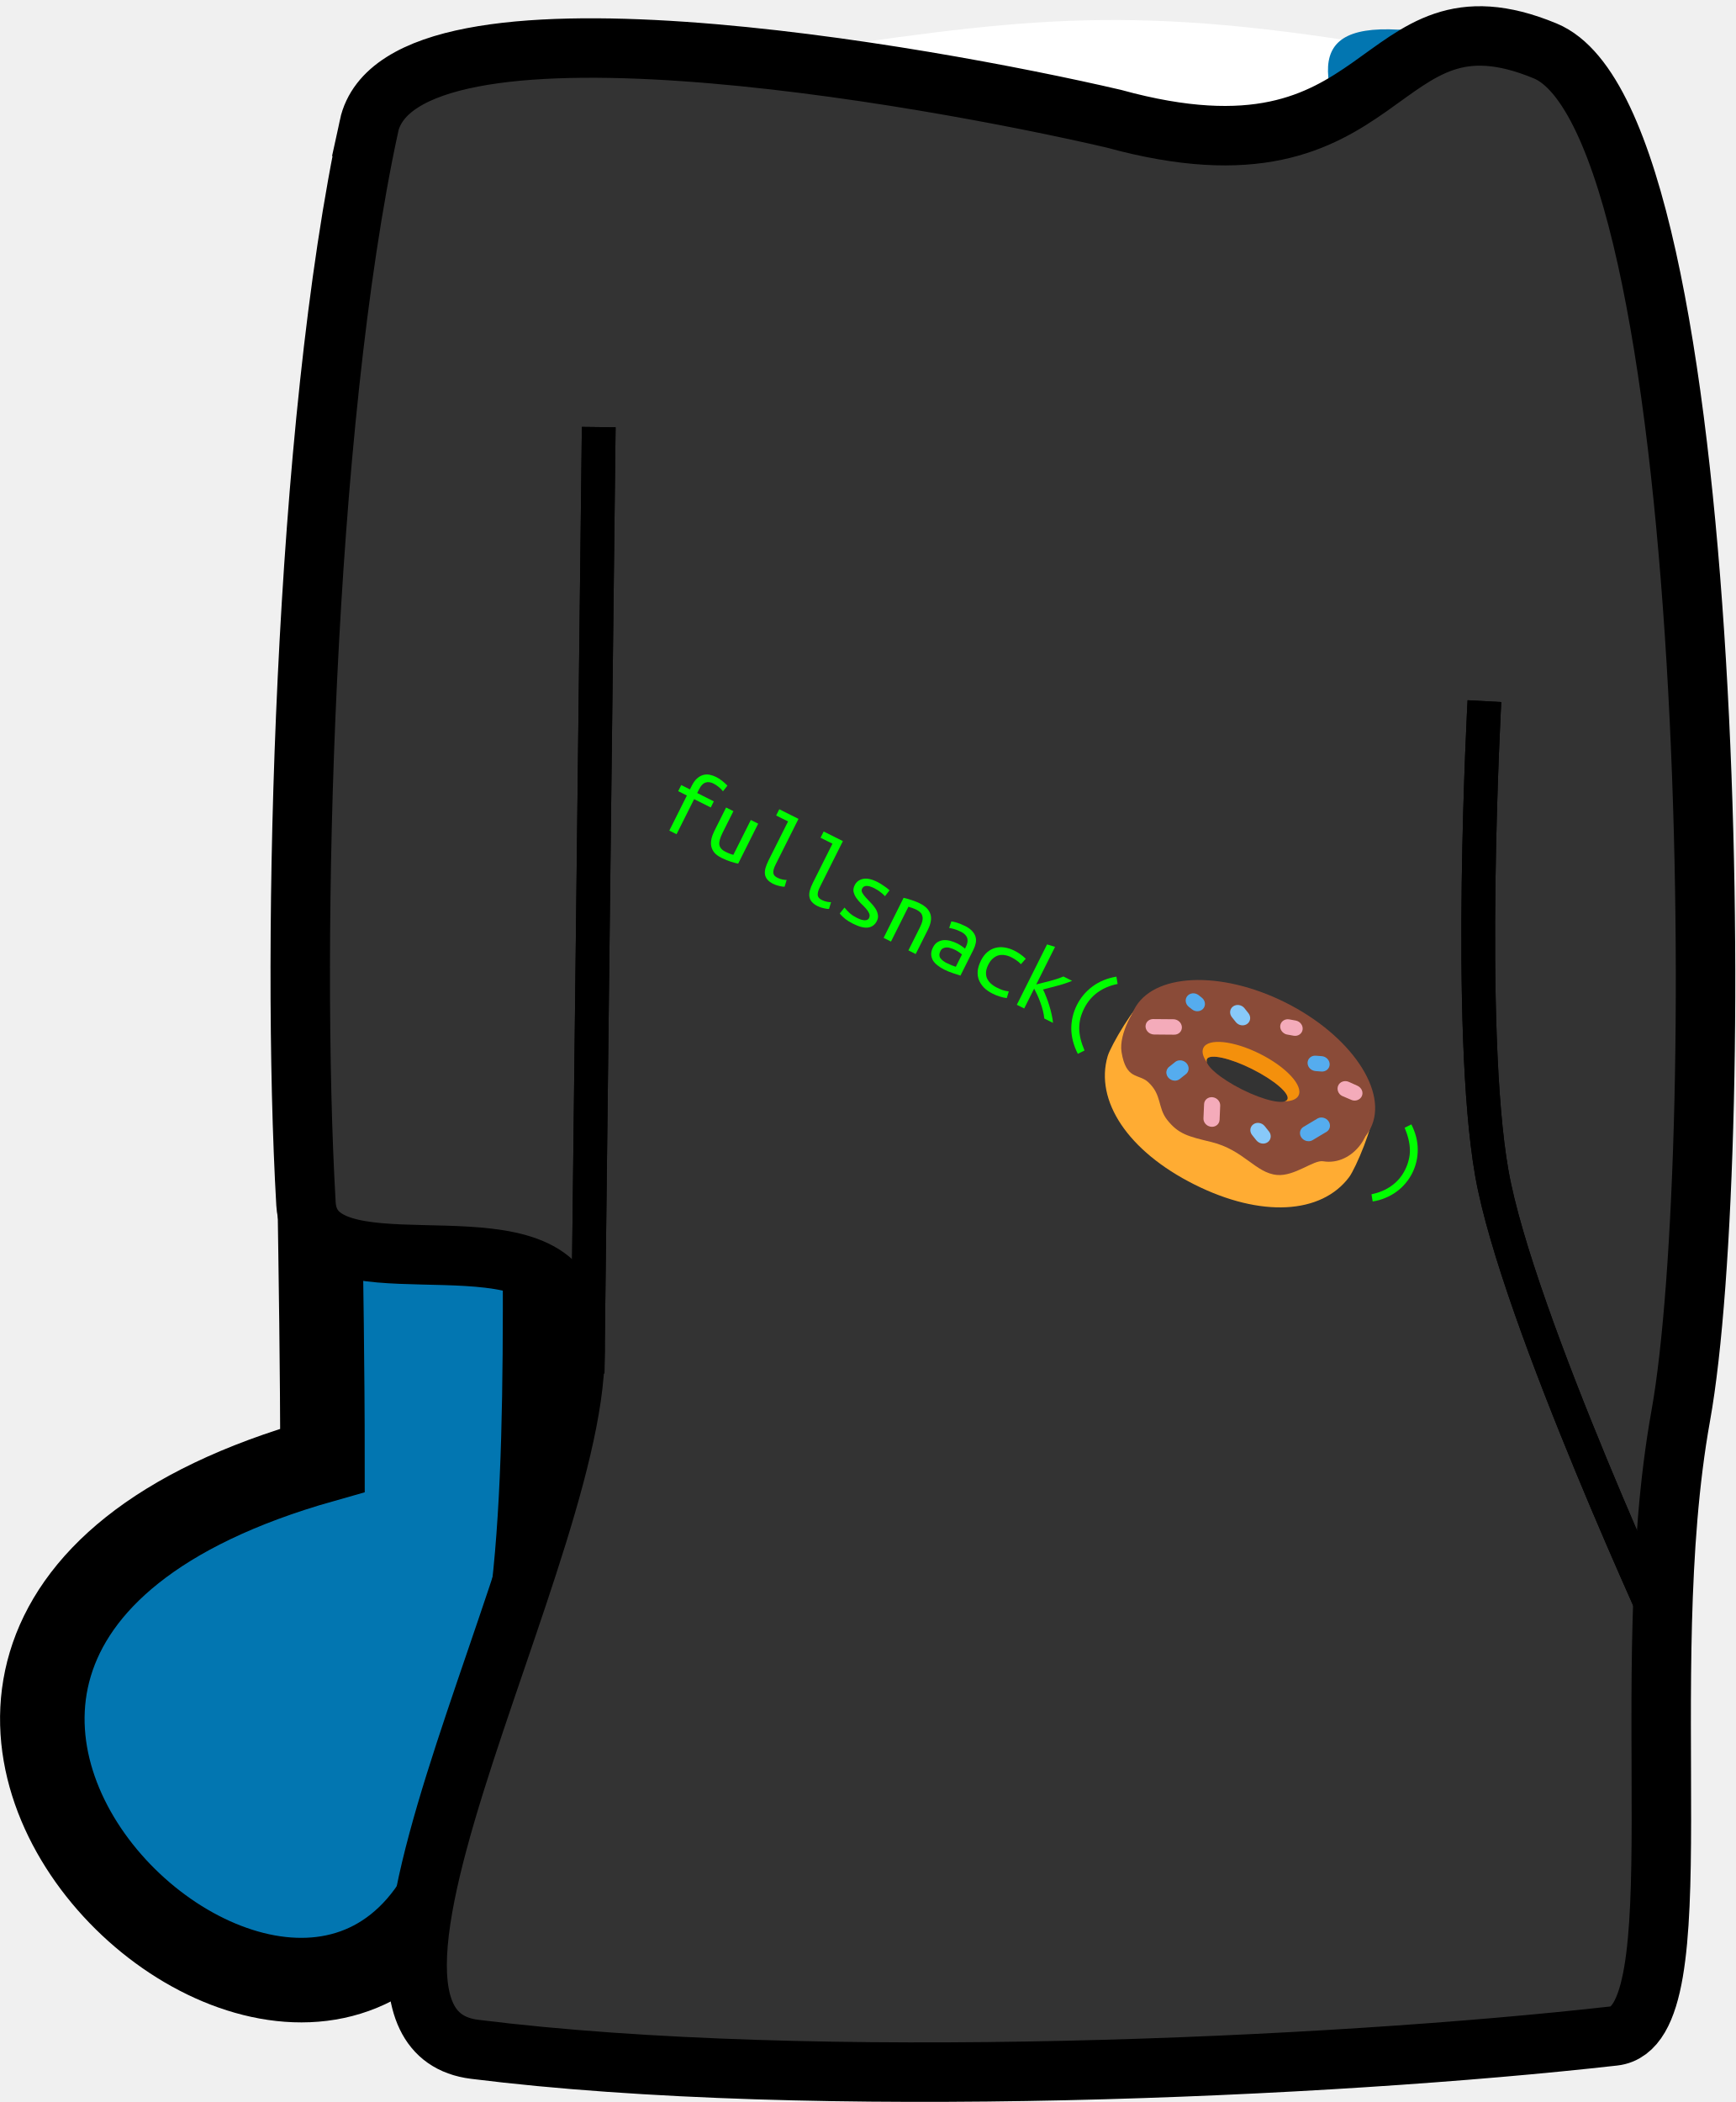
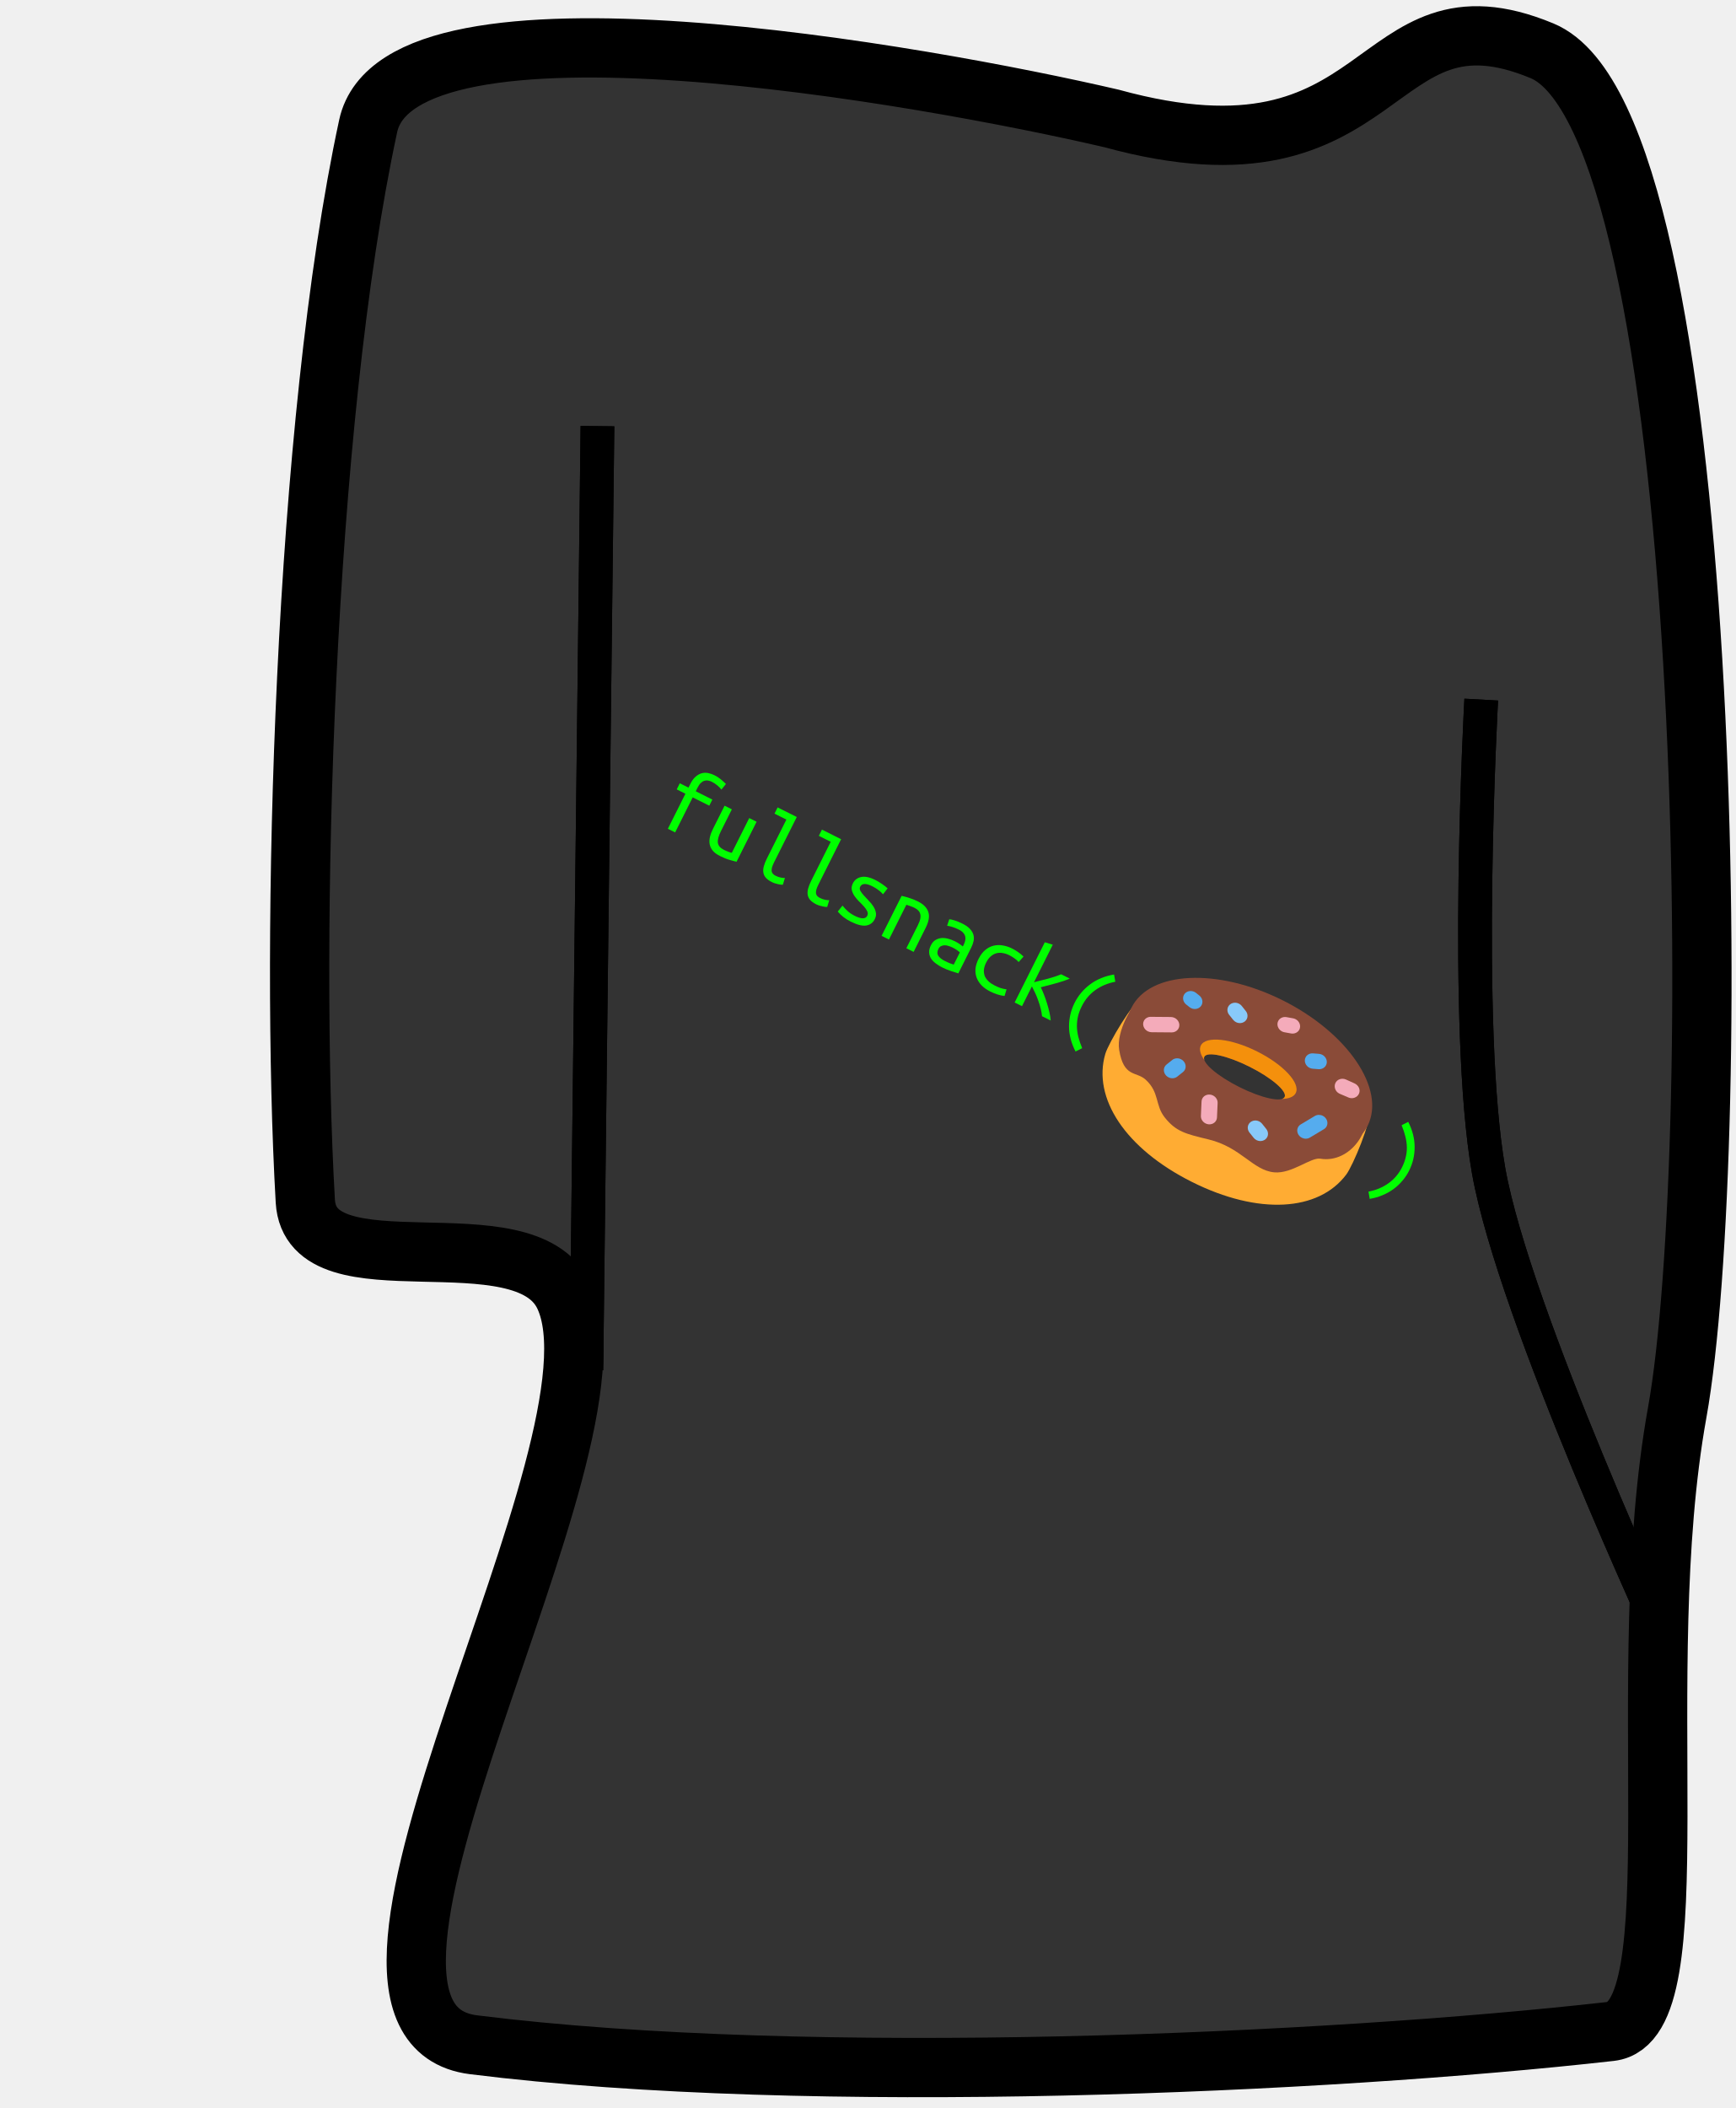
- <svg xmlns="http://www.w3.org/2000/svg" id="svg8" version="1.1" viewBox="0 0 24.637 29.835" height="29.835mm" width="24.637mm">
-   <defs id="defs2" />
-   <g style="display:inline" transform="translate(-329.9728,-265.2473)" id="layer1">
-     <g transform="translate(329.9728,264.3188)" id="g5165" style="display:inline">
-       <g id="layer1-0" transform="translate(-84.4734,-131.8365)" style="display:inline" />
-       <g transform="translate(-7.895419,-28.53037)" id="layer3-1">
-         <path style="opacity:1;fill:#ffffff;fill-opacity:1;stroke:none;stroke-width:1.2;stroke-linecap:butt;stroke-linejoin:miter;stroke-miterlimit:4;stroke-dasharray:none;stroke-opacity:1" d="m 28.95,30.373 c 1.636,2.807 3.434,11.02 2.186,19.813 -0.037,2.612 -0.949,7.589 -0.949,8.244 0,0 -3.899,0.1 -7.229,0.036 -3.33,-0.064 -4.797,0.067 -8.216,0.063 0.029,-1.658 -5.398,-4.791 -2.268,-8.344 0,-5.167 -0.342,-10.519 0.472,-15.45 0.255,-4.327 4.856,-2.933 7.182,-4.677 2.924,-0.41 4.489,-0.527 8.822,0.314 z" id="path831-5" />
-         <path style="fill:#0276b1;fill-opacity:1;stroke:none;stroke-width:0.265px;stroke-linecap:butt;stroke-linejoin:miter;stroke-opacity:1" d="m 16.725,36.815 c 0.26,-2.557 3.988,-6.623 3.988,-6.623 0,0 -4.511,-0.378 -5.88,1.069 -4.368,4.619 -2.36,18.925 -2.36,18.925 0,0 -4.58,2.615 -4.156,4.06 0.59,2.015 5.98,4.4 6.424,2.696 0.444,-1.704 1.287,-13.277 1.984,-20.127 z" id="path847" />
-         <path style="fill:#0276b1;fill-opacity:1;stroke:none;stroke-width:0.265px;stroke-linecap:butt;stroke-linejoin:miter;stroke-opacity:1" d="m 27.746,29.88 c -2.953,-0.168 1.604,3.785 1.358,8.541 -0.246,4.757 2.173,14.127 2.173,14.127 0,0 2.179,-16.525 -1.477,-21.956 -0.567,-0.843 -1.103,-0.659 -2.054,-0.713 z" id="path849" />
-       </g>
-       <g transform="translate(-7.895419,-28.53037)" id="layer2-2" style="display:inline">
-         <path id="path905" d="m 15.306,52.993 c -0.423,4.242 -0.48,2.928 -0.565,5.536" style="fill:none;stroke:#000000;stroke-width:1.2;stroke-linecap:butt;stroke-linejoin:miter;stroke-miterlimit:4;stroke-dasharray:none;stroke-opacity:1" />
-         <path style="opacity:1;fill:none;fill-opacity:1;stroke:#000000;stroke-width:1.2;stroke-linecap:butt;stroke-linejoin:miter;stroke-miterlimit:4;stroke-dasharray:none;stroke-opacity:1" d="m 28.95,30.373 c 0.956,0.116 2.429,6.043 2.719,9.241 0.47,5.182 -0.392,12.935 -1.639,15.524" id="path831" />
-         <path style="fill:none;stroke:#000000;stroke-width:1.2;stroke-linecap:butt;stroke-linejoin:miter;stroke-miterlimit:4;stroke-dasharray:none;stroke-opacity:1" d="m 16.395,36.579 c -1.649,5.875 0.179,15.296 -1.703,18.2 -1.274,7.36 -11.774,-1.891 -2.219,-4.593 0,-5.167 -0.342,-10.519 0.472,-15.45 0.255,-4.327 2.647,-4.226 5.174,-4.299" id="path856" />
-         <path style="fill:none;stroke:#000000;stroke-width:1.2;stroke-linecap:butt;stroke-linejoin:miter;stroke-miterlimit:4;stroke-dasharray:none;stroke-opacity:1" d="m 29.104,38.421 c -0.654,4.303 1.087,12.79 1.083,20.009" id="path858" />
-       </g>
+ <svg xmlns="http://www.w3.org/2000/svg" width="100%" height="100%" viewBox="0 0 70 85" version="1.1" xml:space="preserve" style="fill-rule:evenodd;clip-rule:evenodd;">
+   <g id="Re-ink" transform="matrix(1,0,0,1,-300.556,-39.5066)">
+     <path id="path827-1" d="M315.403,44.588C312.791,56.697 312.257,77.314 312.868,87.936C313.086,91.725 321.693,88.352 323.307,91.766C326.175,97.833 311.959,120.994 319.655,121.957C333.281,123.661 354.092,122.708 365.503,121.42C368.913,121.035 366.284,107.043 368.191,96.464C370.098,85.884 369.766,44.466 362.738,41.554C355.709,38.641 356.733,47.401 345.376,44.282C337.89,42.541 316.672,38.705 315.403,44.588L315.403,44.588Z" style="fill:rgb(51,51,51);fill-rule:nonzero;stroke:black;stroke-width:2.39px;" />
+     <path id="path829-0" d="M324.201,94.752L324.649,56.689" style="fill:none;fill-rule:nonzero;stroke:black;stroke-width:1.36px;" />
+     <path id="path833-5" d="M360.288,67.717C360.288,67.717 359.561,80.902 360.586,86.711C361.611,92.519 367.836,105.913 367.836,105.913" style="fill:none;fill-rule:nonzero;stroke:black;stroke-width:1.36px;" />
+     <path id="path829" d="M324.201,94.752L324.649,56.689" style="fill:none;fill-rule:nonzero;stroke:black;stroke-width:1.36px;" />
+     <path id="path833" d="M360.288,67.717C360.288,67.717 359.561,80.902 360.586,86.711C361.611,92.519 367.836,105.913 367.836,105.913" style="fill:none;fill-rule:nonzero;stroke:black;stroke-width:1.36px;" />
+     <g id="g1537" transform="matrix(0.375652,0.188155,-0.174562,0.348514,258.456,3.44775)">
+       <path id="path1468" d="M294.05,80.602C293.266,85.305 288.259,88.44 281.116,88.44C273.974,88.44 268.968,85.305 268.184,80.602C267.999,79.493 268.301,74.512 268.975,73.548C270.894,70.8 271.58,81.321 281.116,81.321C291.502,81.321 291.346,70.8 293.266,73.548C293.939,74.512 294.235,79.493 294.05,80.602Z" style="fill:rgb(255,172,51);fill-rule:nonzero;" />
+       <path id="path1470" d="M281.116,67.437C274.118,67.437 268.445,70.875 268.445,75.116C268.445,79.357 274.118,82.796 281.116,82.796C288.114,82.796 293.788,79.357 293.788,75.116C293.788,70.875 288.114,67.437 281.116,67.437ZM281.116,77.467C278.736,77.467 276.805,76.941 276.805,76.291C276.805,75.642 278.736,75.116 281.116,75.116C283.496,75.116 285.427,75.642 285.427,76.291C285.427,76.941 283.497,77.467 281.116,77.467Z" style="fill:rgb(138,75,56);fill-rule:nonzero;" />
+       <path id="path1472" d="M268.837,73.908C268.348,74.691 268.147,78.028 269.197,79.59C270.797,81.975 271.581,80.766 272.757,81.126C274.508,81.662 274.638,83.046 276.022,83.738C277.59,84.522 278.502,84.294 280.725,83.738C283.861,82.954 285.853,84.554 287.779,83.738C289.359,83.068 290.263,80.635 291.143,80.342C293.939,79.41 294.529,74.999 292.449,73.189C291.796,74.561 288.595,79.492 286.538,79.722C284.48,79.95 278.308,80.472 275.695,79.134C273.082,77.795 270.438,76.129 270.111,75.672C269.784,75.213 268.837,73.908 268.837,73.908Z" style="fill:rgb(138,75,56);fill-rule:nonzero;" />
+       <path id="path1474" d="M281.116,73.352C278.302,73.352 276.022,74.273 276.022,75.409C276.022,75.851 276.369,76.259 276.955,76.594C276.861,76.497 276.805,76.396 276.805,76.291C276.805,75.642 278.736,75.116 281.116,75.116C283.496,75.116 285.427,75.642 285.427,76.291C285.427,76.396 285.372,76.497 285.277,76.594C285.863,76.259 286.211,75.851 286.211,75.409C286.212,74.273 283.931,73.352 281.117,73.352L281.116,73.352Z" style="fill:rgb(244,144,12);fill-rule:nonzero;" />
+       <path id="path1476" d="M270.862,76.553C270.861,76.553 270.86,76.553 270.859,76.553C270.429,76.553 270.076,76.199 270.076,75.77C270.076,75.479 270.238,75.211 270.496,75.076L272.227,74.161C272.34,74.101 272.466,74.07 272.593,74.07C272.883,74.07 273.151,74.231 273.286,74.488C273.488,74.871 273.342,75.345 272.959,75.547L271.228,76.462C271.115,76.521 270.99,76.553 270.862,76.553L270.862,76.553ZM279.778,82.398C279.47,82.398 279.178,82.217 279.053,81.914L278.498,80.574C278.452,80.473 278.428,80.362 278.428,80.251C278.428,79.821 278.782,79.467 279.212,79.467C279.538,79.467 279.831,79.67 279.946,79.975L280.501,81.315C280.54,81.41 280.561,81.512 280.561,81.615C280.561,82.045 280.207,82.398 279.778,82.398C279.778,82.398 279.778,82.398 279.778,82.398Z" style="fill:rgb(244,171,186);fill-rule:nonzero;" />
+       <path id="path1478" d="M288.661,79.263C288.661,79.263 288.661,79.263 288.661,79.263C288.231,79.263 287.878,78.91 287.878,78.48C287.878,78.34 287.915,78.201 287.987,78.081L288.836,76.644C288.978,76.407 289.234,76.261 289.509,76.261C289.939,76.261 290.293,76.615 290.293,77.045C290.293,77.185 290.256,77.321 290.185,77.442L289.336,78.878C289.19,79.125 288.929,79.263 288.661,79.263Z" style="fill:rgb(85,172,238);fill-rule:nonzero;" />
+       <path id="path1480" d="M289.967,73.44C289.547,73.44 289.2,73.08 289.185,72.656C289.169,72.223 289.508,71.853 289.94,71.831L290.854,71.792C291.294,71.786 291.65,72.111 291.664,72.544C291.681,72.977 291.341,73.366 290.909,73.381L289.996,73.44L289.967,73.44ZM282.391,70.347C281.962,70.346 281.61,69.992 281.61,69.563C281.61,69.223 281.831,68.92 282.154,68.816L282.774,68.62C282.85,68.596 282.93,68.584 283.01,68.584C283.44,68.584 283.794,68.938 283.794,69.368C283.794,69.709 283.572,70.012 283.247,70.115L282.628,70.311C282.551,70.335 282.472,70.347 282.391,70.347L282.391,70.347Z" style="fill:rgb(244,171,186);fill-rule:nonzero;" />
+       <path id="path1482" d="M278.046,71.621C277.928,71.621 277.809,71.594 277.696,71.538L277.108,71.244C276.859,71.106 276.703,70.843 276.703,70.557C276.703,70.127 277.057,69.773 277.487,69.773C277.598,69.773 277.708,69.796 277.809,69.842L278.397,70.136C278.661,70.269 278.828,70.541 278.828,70.836C278.828,71.266 278.476,71.62 278.046,71.621L278.046,71.621ZM284.872,81.581C284.751,81.581 284.632,81.553 284.524,81.499L283.936,81.206C283.675,81.072 283.51,80.802 283.51,80.508C283.51,80.079 283.864,79.725 284.294,79.725C284.411,79.725 284.528,79.751 284.634,79.803L285.222,80.096C285.487,80.228 285.656,80.5 285.656,80.797C285.656,81.227 285.302,81.58 284.872,81.581Z" style="fill:rgb(136,201,249);fill-rule:nonzero;" />
+       <path id="path1484" d="M274.617,79.851C274.187,79.851 273.833,79.497 273.833,79.068C273.833,78.961 273.855,78.856 273.897,78.759L274.191,78.073C274.314,77.785 274.598,77.598 274.911,77.598C275.341,77.598 275.695,77.952 275.695,78.382C275.695,78.488 275.674,78.593 275.632,78.691L275.338,79.377C275.21,79.673 274.921,79.851 274.617,79.851ZM286.311,72.438C286.309,72.438 286.307,72.438 286.305,72.438C285.876,72.438 285.522,72.084 285.522,71.655C285.522,71.342 285.709,71.059 285.996,70.935L286.518,70.707C286.915,70.533 287.377,70.714 287.55,71.11C287.722,71.504 287.54,71.97 287.146,72.143L286.624,72.372C286.526,72.415 286.419,72.437 286.311,72.437L286.311,72.438ZM273.574,72.405C273.515,72.405 273.456,72.398 273.397,72.385L272.973,72.288C272.633,72.195 272.395,71.883 272.395,71.531C272.395,71.1 272.749,70.746 273.18,70.746C273.228,70.746 273.277,70.751 273.325,70.76L273.749,70.857C274.102,70.941 274.353,71.258 274.353,71.621C274.353,72.049 274.002,72.403 273.574,72.405L273.574,72.405Z" style="fill:rgb(85,172,238);fill-rule:nonzero;" />
    </g>
-   </g>
-   <g style="display:inline" transform="translate(-106.0295,-13.93704)" id="layer2">
-     <path id="path827-1" d="m 111.267,15.73 c -0.922,4.272 -1.11,11.545 -0.894,15.292 0.077,1.337 3.113,0.147 3.682,1.351 1.012,2.141 -4.003,10.311 -1.288,10.651 4.807,0.601 12.149,0.265 16.174,-0.189 1.203,-0.136 0.276,-5.072 0.948,-8.804 0.673,-3.732 0.556,-18.344 -1.924,-19.371 -2.48,-1.028 -2.118,2.063 -6.125,0.962 -2.641,-0.614 -10.126,-1.967 -10.574,0.108 z" style="display:inline;opacity:1;fill:#333333;fill-opacity:1;stroke:#000000;stroke-width:0.844px;stroke-linecap:butt;stroke-linejoin:miter;stroke-opacity:1" />
-     <path id="path829-0" d="M 114.371,33.427 114.529,19.999" style="display:inline;fill:none;stroke:#000000;stroke-width:0.479;stroke-linecap:butt;stroke-linejoin:miter;stroke-miterlimit:4;stroke-dasharray:none;stroke-opacity:1" />
-     <path id="path833-5" d="m 127.102,23.889 c 0,0 -0.256,4.651 0.105,6.7 0.361,2.049 2.558,6.774 2.558,6.774" style="display:inline;fill:none;stroke:#000000;stroke-width:0.479;stroke-linecap:butt;stroke-linejoin:miter;stroke-miterlimit:4;stroke-dasharray:none;stroke-opacity:1" />
-     <path id="path829" d="M 114.371,33.427 114.529,19.999" style="fill:none;stroke:#000000;stroke-width:0.479;stroke-linecap:butt;stroke-linejoin:miter;stroke-miterlimit:4;stroke-dasharray:none;stroke-opacity:1" />
-     <path id="path833" d="m 127.102,23.889 c 0,0 -0.256,4.651 0.105,6.7 0.361,2.049 2.558,6.774 2.558,6.774" style="fill:none;stroke:#000000;stroke-width:0.479;stroke-linecap:butt;stroke-linejoin:miter;stroke-miterlimit:4;stroke-dasharray:none;stroke-opacity:1" />
-     <g id="g1537" transform="matrix(0.3756523,0.1881546,-0.1745617,0.3485141,91.1774,1.21629)">
-       <path style="stroke-width:0.265" id="path1468" d="m 103.734,28.435 c -0.277,1.659 -2.043,2.765 -4.563,2.765 -2.52,0 -4.286,-1.106 -4.562,-2.765 -0.065,-0.391 0.041,-2.148 0.279,-2.489 0.677,-0.969 0.919,2.742 4.283,2.742 3.664,0 3.609,-3.712 4.286,-2.742 0.238,0.34 0.342,2.097 0.277,2.489 z" fill="#ffac33" />
-       <path style="stroke-width:0.265" id="path1470" d="m 99.172,23.79 c -2.469,0 -4.47,1.213 -4.47,2.709 0,1.496 2.001,2.709 4.47,2.709 2.469,0 4.47,-1.213 4.47,-2.709 0,-1.496 -2.002,-2.709 -4.47,-2.709 z m 0,3.539 c -0.84,0 -1.521,-0.186 -1.521,-0.415 0,-0.229 0.681,-0.415 1.521,-0.415 0.84,0 1.521,0.185 1.521,0.415 2.7e-4,0.229 -0.681,0.415 -1.521,0.415 z" fill="#8a4b38" />
-       <path style="stroke-width:0.265" id="path1472" d="m 94.84,26.073 c -0.173,0.276 -0.243,1.454 0.127,2.005 0.565,0.841 0.841,0.415 1.256,0.542 0.618,0.189 0.664,0.677 1.152,0.922 0.553,0.276 0.875,0.196 1.659,0 1.106,-0.276 1.809,0.288 2.488,0 0.557,-0.236 0.876,-1.095 1.187,-1.198 0.986,-0.329 1.195,-1.885 0.461,-2.523 -0.23,0.484 -1.359,2.224 -2.085,2.305 -0.726,0.081 -2.904,0.265 -3.825,-0.207 -0.922,-0.472 -1.855,-1.06 -1.97,-1.221 -0.115,-0.162 -0.449,-0.622 -0.449,-0.622 z" fill="#8a4b38" />
-       <path style="stroke-width:0.265" id="path1474" d="m 99.172,25.877 c -0.993,0 -1.797,0.325 -1.797,0.726 0,0.156 0.123,0.3 0.329,0.418 -0.033,-0.034 -0.053,-0.07 -0.053,-0.107 0,-0.229 0.681,-0.415 1.521,-0.415 0.84,0 1.521,0.185 1.521,0.415 0,0.037 -0.019,0.072 -0.053,0.107 0.207,-0.118 0.33,-0.262 0.33,-0.418 2.6e-4,-0.401 -0.805,-0.726 -1.797,-0.726 z" fill="#f4900c" />
-       <path style="stroke-width:0.265" id="path1476" d="m 95.554,27.006 a 0.276,0.276 0 0 1 -0.129,-0.521 l 0.611,-0.323 a 0.276,0.276 0 0 1 0.374,0.115 c 0.071,0.135 0.02,0.302 -0.115,0.374 l -0.611,0.323 a 0.276,0.276 0 0 1 -0.129,0.032 z m 3.145,2.062 c -0.108,0 -0.211,-0.064 -0.256,-0.171 l -0.196,-0.473 a 0.276,0.276 0 1 1 0.511,-0.211 l 0.196,0.473 a 0.276,0.276 0 0 1 -0.255,0.382 z" fill="#f4abba" />
-       <path style="stroke-width:0.265" id="path1478" d="m 101.833,27.962 a 0.276,0.276 0 0 1 -0.238,-0.417 l 0.3,-0.507 a 0.277,0.277 0 0 1 0.476,0.282 l -0.3,0.507 c -0.052,0.087 -0.144,0.136 -0.238,0.136 z" fill="#55acee" />
-       <path style="stroke-width:0.265" id="path1480" d="m 102.294,25.908 c -0.148,0 -0.271,-0.127 -0.276,-0.277 a 0.281,0.281 0 0 1 0.266,-0.291 l 0.322,-0.014 c 0.155,-0.002 0.281,0.113 0.286,0.265 0.006,0.153 -0.114,0.29 -0.266,0.295 l -0.322,0.021 z m -2.673,-1.091 a 0.277,0.277 0 0 1 -0.084,-0.54 l 0.219,-0.069 a 0.277,0.277 0 0 1 0.167,0.528 l -0.219,0.069 a 0.277,0.277 0 0 1 -0.083,0.013 z" fill="#f4abba" />
-       <path style="stroke-width:0.265" id="path1482" d="m 98.088,25.266 c -0.042,0 -0.084,-0.009 -0.123,-0.029 l -0.207,-0.104 a 0.277,0.277 0 0 1 0.247,-0.495 l 0.207,0.104 a 0.277,0.277 0 0 1 -0.124,0.524 z m 2.408,3.514 a 0.278,0.278 0 0 1 -0.123,-0.029 l -0.207,-0.103 a 0.276,0.276 0 0 1 0.246,-0.495 l 0.207,0.103 a 0.276,0.276 0 0 1 -0.123,0.524 z" fill="#88c9f9" />
-       <path style="stroke-width:0.265" id="path1484" d="m 96.879,28.17 a 0.276,0.276 0 0 1 -0.254,-0.385 l 0.104,-0.242 a 0.277,0.277 0 1 1 0.508,0.218 l -0.104,0.242 c -0.045,0.105 -0.147,0.167 -0.254,0.167 z m 4.125,-2.615 a 0.276,0.276 0 0 1 -0.111,-0.53 l 0.184,-0.081 c 0.14,-0.061 0.303,0.003 0.364,0.142 a 0.277,0.277 0 0 1 -0.142,0.364 l -0.184,0.081 a 0.275,0.275 0 0 1 -0.111,0.023 z m -4.493,-0.011 c -0.021,0 -0.042,-0.002 -0.062,-0.007 l -0.15,-0.034 a 0.277,0.277 0 0 1 0.124,-0.539 l 0.15,0.034 a 0.277,0.277 0 0 1 -0.062,0.546 z" fill="#55acee" />
-     </g>
-     <g style="font-style:normal;font-weight:normal;font-size:2.117px;line-height:1.25;font-family:sans-serif;letter-spacing:0px;word-spacing:0px;fill:#000000;fill-opacity:1;stroke:none;stroke-width:0.265" id="text1543" transform="rotate(26.60511)" aria-label="fullsnack(      )">
-       <path id="path1559" style="font-style:normal;font-variant:normal;font-weight:normal;font-stretch:normal;font-size:1.411px;font-family:'Ubuntu Mono';-inkscape-font-specification:'Ubuntu Mono';text-align:center;text-anchor:middle;fill:#00ff00;stroke-width:0.265" d="m 114.819,-28.737 v -0.557 h -0.138 v -0.097 h 0.138 v -0.059 q 0,-0.076 0.021,-0.126 0.021,-0.051 0.055,-0.082 0.035,-0.031 0.08,-0.044 0.047,-0.013 0.097,-0.013 0.051,0 0.102,0.011 0.052,0.011 0.097,0.027 l -0.021,0.1 q -0.031,-0.016 -0.078,-0.027 -0.047,-0.011 -0.095,-0.011 -0.03,0 -0.056,0.009 -0.025,0.007 -0.045,0.027 -0.02,0.018 -0.031,0.051 -0.011,0.031 -0.011,0.079 v 0.058 h 0.264 v 0.097 h -0.264 v 0.557 z" />
-       <path id="path1561" style="font-style:normal;font-variant:normal;font-weight:normal;font-stretch:normal;font-size:1.411px;font-family:'Ubuntu Mono';-inkscape-font-specification:'Ubuntu Mono';text-align:center;text-anchor:middle;fill:#00ff00;stroke-width:0.265" d="m 115.903,-28.755 q -0.038,0.01 -0.102,0.021 -0.062,0.011 -0.147,0.011 -0.075,0 -0.124,-0.021 -0.049,-0.023 -0.08,-0.062 -0.031,-0.041 -0.044,-0.096 -0.013,-0.055 -0.013,-0.121 v -0.368 h 0.116 v 0.343 q 0,0.121 0.035,0.172 0.037,0.051 0.121,0.051 0.018,0 0.037,-0.001 0.02,-0.001 0.037,-0.003 0.017,-0.003 0.03,-0.004 0.013,-0.003 0.017,-0.004 v -0.553 h 0.117 z" />
-       <path id="path1563" style="font-style:normal;font-variant:normal;font-weight:normal;font-stretch:normal;font-size:1.411px;font-family:'Ubuntu Mono';-inkscape-font-specification:'Ubuntu Mono';text-align:center;text-anchor:middle;fill:#00ff00;stroke-width:0.265" d="m 116.48,-28.721 q -0.062,0 -0.103,-0.017 -0.041,-0.017 -0.065,-0.051 -0.024,-0.034 -0.034,-0.083 -0.01,-0.051 -0.01,-0.117 v -0.619 h -0.189 v -0.099 h 0.305 v 0.718 q 0,0.049 0.006,0.08 0.007,0.031 0.02,0.051 0.014,0.018 0.034,0.025 0.02,0.007 0.047,0.007 0.041,0 0.076,-0.01 0.035,-0.01 0.055,-0.021 l 0.017,0.099 q -0.008,0.004 -0.024,0.011 -0.015,0.006 -0.037,0.011 -0.021,0.006 -0.047,0.01 -0.024,0.004 -0.051,0.004 z" />
-       <path id="path1565" style="font-style:normal;font-variant:normal;font-weight:normal;font-stretch:normal;font-size:1.411px;font-family:'Ubuntu Mono';-inkscape-font-specification:'Ubuntu Mono';text-align:center;text-anchor:middle;fill:#00ff00;stroke-width:0.265" d="m 117.185,-28.721 q -0.062,0 -0.103,-0.017 -0.041,-0.017 -0.065,-0.051 -0.024,-0.034 -0.034,-0.083 -0.01,-0.051 -0.01,-0.117 v -0.619 h -0.189 v -0.099 h 0.305 v 0.718 q 0,0.049 0.006,0.08 0.007,0.031 0.02,0.051 0.014,0.018 0.034,0.025 0.02,0.007 0.047,0.007 0.041,0 0.076,-0.01 0.035,-0.01 0.055,-0.021 l 0.017,0.099 q -0.008,0.004 -0.024,0.011 -0.015,0.006 -0.037,0.011 -0.021,0.006 -0.047,0.01 -0.024,0.004 -0.051,0.004 z" />
-       <path id="path1567" style="font-style:normal;font-variant:normal;font-weight:normal;font-stretch:normal;font-size:1.411px;font-family:'Ubuntu Mono';-inkscape-font-specification:'Ubuntu Mono';text-align:center;text-anchor:middle;fill:#00ff00;stroke-width:0.265" d="m 117.909,-28.901 q 0,-0.035 -0.03,-0.058 -0.028,-0.023 -0.072,-0.04 -0.042,-0.017 -0.093,-0.032 -0.051,-0.017 -0.095,-0.041 -0.042,-0.024 -0.072,-0.059 -0.028,-0.035 -0.028,-0.092 0,-0.079 0.064,-0.131 0.065,-0.054 0.202,-0.054 0.054,0 0.11,0.009 0.058,0.007 0.099,0.02 l -0.021,0.104 q -0.011,-0.006 -0.031,-0.011 -0.02,-0.007 -0.045,-0.011 -0.025,-0.006 -0.055,-0.009 -0.028,-0.003 -0.055,-0.003 -0.152,0 -0.152,0.083 0,0.03 0.028,0.051 0.03,0.02 0.073,0.037 0.044,0.017 0.095,0.035 0.051,0.017 0.095,0.042 0.044,0.025 0.072,0.062 0.03,0.035 0.03,0.09 0,0.089 -0.069,0.138 -0.069,0.048 -0.219,0.048 -0.068,0 -0.124,-0.011 -0.056,-0.011 -0.107,-0.034 l 0.023,-0.106 q 0.049,0.023 0.103,0.038 0.055,0.014 0.117,0.014 0.159,0 0.159,-0.08 z" />
-       <path id="path1569" style="font-style:normal;font-variant:normal;font-weight:normal;font-stretch:normal;font-size:1.411px;font-family:'Ubuntu Mono';-inkscape-font-specification:'Ubuntu Mono';text-align:center;text-anchor:middle;fill:#00ff00;stroke-width:0.265" d="m 118.22,-29.373 q 0.064,-0.016 0.126,-0.024 0.064,-0.009 0.119,-0.009 0.131,0 0.198,0.068 0.068,0.068 0.068,0.217 v 0.384 h -0.116 v -0.363 q 0,-0.064 -0.011,-0.103 -0.011,-0.04 -0.033,-0.061 -0.02,-0.023 -0.049,-0.031 -0.028,-0.009 -0.062,-0.009 -0.028,0 -0.061,0.004 -0.031,0.003 -0.061,0.009 v 0.553 h -0.117 z" />
-       <path id="path1571" style="font-style:normal;font-variant:normal;font-weight:normal;font-stretch:normal;font-size:1.411px;font-family:'Ubuntu Mono';-inkscape-font-specification:'Ubuntu Mono';text-align:center;text-anchor:middle;fill:#00ff00;stroke-width:0.265" d="m 119.185,-28.82 q 0.044,0 0.078,-0.003 0.035,-0.003 0.058,-0.007 v -0.195 q -0.023,-0.007 -0.055,-0.011 -0.031,-0.004 -0.066,-0.004 -0.033,0 -0.064,0.006 -0.031,0.004 -0.055,0.017 -0.024,0.013 -0.04,0.034 -0.015,0.02 -0.015,0.051 0,0.064 0.042,0.089 0.044,0.024 0.117,0.024 z m -0.011,-0.587 q 0.073,0 0.123,0.018 0.051,0.018 0.082,0.051 0.031,0.032 0.044,0.079 0.013,0.047 0.013,0.102 v 0.409 q -0.041,0.007 -0.109,0.017 -0.066,0.01 -0.137,0.01 -0.054,0 -0.104,-0.01 -0.051,-0.009 -0.09,-0.031 -0.04,-0.024 -0.064,-0.065 -0.024,-0.041 -0.024,-0.104 0,-0.056 0.024,-0.095 0.025,-0.04 0.064,-0.064 0.04,-0.024 0.089,-0.034 0.051,-0.011 0.102,-0.011 0.069,0 0.135,0.016 v -0.032 q 0,-0.03 -0.007,-0.056 -0.006,-0.028 -0.024,-0.051 -0.017,-0.023 -0.048,-0.035 -0.03,-0.014 -0.078,-0.014 -0.061,0 -0.106,0.009 -0.045,0.009 -0.069,0.017 l -0.014,-0.096 q 0.024,-0.011 0.079,-0.02 0.057,-0.009 0.12,-0.009 z" />
-       <path id="path1573" style="font-style:normal;font-variant:normal;font-weight:normal;font-stretch:normal;font-size:1.411px;font-family:'Ubuntu Mono';-inkscape-font-specification:'Ubuntu Mono';text-align:center;text-anchor:middle;fill:#00ff00;stroke-width:0.265" d="m 119.6,-29.063 q 0,-0.089 0.028,-0.154 0.028,-0.065 0.078,-0.107 0.049,-0.042 0.114,-0.062 0.066,-0.021 0.141,-0.021 0.048,0 0.095,0.007 0.048,0.006 0.102,0.023 l -0.027,0.1 q -0.047,-0.017 -0.086,-0.021 -0.038,-0.006 -0.078,-0.006 -0.051,0 -0.096,0.014 -0.045,0.013 -0.079,0.042 -0.032,0.028 -0.052,0.075 -0.02,0.045 -0.02,0.11 0,0.062 0.018,0.107 0.018,0.044 0.051,0.073 0.034,0.028 0.08,0.042 0.047,0.014 0.103,0.014 0.045,0 0.086,-0.004 0.042,-0.006 0.092,-0.023 l 0.017,0.097 q -0.049,0.018 -0.1,0.025 -0.051,0.009 -0.11,0.009 -0.079,0 -0.145,-0.021 -0.065,-0.023 -0.113,-0.065 -0.047,-0.042 -0.073,-0.106 -0.025,-0.065 -0.025,-0.15 z" />
-       <path id="path1575" style="font-style:normal;font-variant:normal;font-weight:normal;font-stretch:normal;font-size:1.411px;font-family:'Ubuntu Mono';-inkscape-font-specification:'Ubuntu Mono';text-align:center;text-anchor:middle;fill:#00ff00;stroke-width:0.265" d="m 120.572,-29.097 q 0.038,0.028 0.086,0.072 0.048,0.042 0.095,0.092 0.048,0.049 0.09,0.102 0.042,0.051 0.068,0.095 h -0.138 q -0.027,-0.044 -0.066,-0.089 -0.04,-0.047 -0.085,-0.089 -0.044,-0.042 -0.089,-0.078 -0.044,-0.035 -0.079,-0.059 v 0.315 h -0.117 v -0.958 l 0.117,-0.02 v 0.597 q 0.078,-0.068 0.155,-0.134 0.078,-0.068 0.14,-0.14 h 0.137 q -0.061,0.072 -0.147,0.148 -0.085,0.076 -0.167,0.147 z" />
-       <path id="path1577" style="font-style:normal;font-variant:normal;font-weight:normal;font-stretch:normal;font-size:1.411px;font-family:'Ubuntu Mono';-inkscape-font-specification:'Ubuntu Mono';text-align:center;text-anchor:middle;fill:#00ff00;stroke-width:0.265" d="m 121.484,-29.641 q -0.131,0.102 -0.2,0.234 -0.069,0.133 -0.069,0.289 0,0.079 0.015,0.15 0.017,0.071 0.049,0.135 0.034,0.065 0.085,0.126 0.052,0.061 0.123,0.121 l -0.064,0.085 q -0.162,-0.12 -0.243,-0.278 -0.079,-0.159 -0.079,-0.336 0,-0.175 0.08,-0.334 0.08,-0.159 0.241,-0.277 l 0.062,0.085 z" />
-       <path id="path1579" style="font-style:normal;font-variant:normal;font-weight:normal;font-stretch:normal;font-size:1.411px;font-family:'Ubuntu Mono';-inkscape-font-specification:'Ubuntu Mono';text-align:center;text-anchor:middle;fill:#00ff00;stroke-width:0.265" d="m 126.043,-28.586 q 0.131,-0.102 0.2,-0.234 0.071,-0.133 0.071,-0.289 0,-0.079 -0.017,-0.15 -0.015,-0.071 -0.049,-0.135 -0.034,-0.065 -0.086,-0.126 -0.051,-0.061 -0.121,-0.121 l 0.064,-0.085 q 0.162,0.12 0.241,0.279 0.08,0.158 0.08,0.334 0,0.087 -0.021,0.172 -0.02,0.085 -0.061,0.164 -0.04,0.078 -0.1,0.147 -0.059,0.071 -0.14,0.128 l -0.062,-0.085 z" />
+     <g id="text1543" transform="matrix(0.894114,0.447839,-0.447839,0.894114,0,0)">
+       <path id="path1559" d="M325.471,-81.459L325.471,-83.039L325.079,-83.039L325.079,-83.315L325.471,-83.315L325.471,-83.483C325.471,-83.627 325.491,-83.745 325.531,-83.839C325.571,-83.935 325.623,-84.012 325.687,-84.071C325.753,-84.129 325.829,-84.171 325.915,-84.195C326.003,-84.219 326.095,-84.231 326.191,-84.231C326.287,-84.231 326.383,-84.22 326.479,-84.199C326.577,-84.177 326.669,-84.152 326.755,-84.123L326.695,-83.839C326.636,-83.868 326.563,-83.893 326.475,-83.915C326.387,-83.936 326.297,-83.947 326.207,-83.947C326.151,-83.947 326.098,-83.939 326.047,-83.923C325.999,-83.909 325.956,-83.884 325.919,-83.847C325.881,-83.812 325.852,-83.764 325.831,-83.703C325.81,-83.644 325.799,-83.569 325.799,-83.479L325.799,-83.315L326.547,-83.315L326.547,-83.039L325.799,-83.039L325.799,-81.459L325.471,-81.459Z" style="fill:rgb(0,255,0);fill-rule:nonzero;" />
+       <path id="path1561" d="M328.543,-81.511C328.471,-81.492 328.375,-81.472 328.255,-81.451C328.137,-81.429 327.999,-81.419 327.839,-81.419C327.697,-81.419 327.58,-81.439 327.487,-81.479C327.393,-81.521 327.317,-81.58 327.259,-81.655C327.2,-81.732 327.159,-81.823 327.135,-81.927C327.111,-82.031 327.099,-82.145 327.099,-82.271L327.099,-83.315L327.427,-83.315L327.427,-82.343C327.427,-82.113 327.46,-81.951 327.527,-81.855C327.596,-81.759 327.711,-81.711 327.871,-81.711C327.905,-81.711 327.94,-81.712 327.975,-81.715C328.012,-81.717 328.047,-81.72 328.079,-81.723C328.111,-81.728 328.139,-81.732 328.163,-81.735C328.187,-81.74 328.203,-81.744 328.211,-81.746L328.211,-83.314L328.543,-83.314L328.543,-81.511Z" style="fill:rgb(0,255,0);fill-rule:nonzero;" />
+       <path id="path1563" d="M330.179,-81.415C330.061,-81.415 329.964,-81.431 329.887,-81.463C329.809,-81.495 329.748,-81.543 329.703,-81.607C329.657,-81.671 329.625,-81.749 329.607,-81.843C329.588,-81.939 329.578,-82.049 329.578,-82.175L329.578,-83.931L329.042,-83.931L329.042,-84.211L329.906,-84.211L329.906,-82.175C329.906,-82.081 329.912,-82.005 329.923,-81.947C329.937,-81.888 329.955,-81.84 329.979,-81.803C330.006,-81.768 330.038,-81.744 330.076,-81.731C330.113,-81.717 330.157,-81.711 330.208,-81.711C330.285,-81.711 330.357,-81.72 330.424,-81.739C330.49,-81.757 330.542,-81.777 330.58,-81.799L330.627,-81.519C330.612,-81.511 330.59,-81.5 330.559,-81.487C330.53,-81.476 330.495,-81.465 330.455,-81.455C330.415,-81.444 330.371,-81.435 330.323,-81.427C330.278,-81.419 330.23,-81.415 330.179,-81.415L330.179,-81.415Z" style="fill:rgb(0,255,0);fill-rule:nonzero;" />
+       <path id="path1565" d="M332.179,-81.415C332.061,-81.415 331.964,-81.431 331.887,-81.463C331.809,-81.495 331.748,-81.543 331.703,-81.607C331.657,-81.671 331.625,-81.749 331.607,-81.843C331.588,-81.939 331.578,-82.049 331.578,-82.175L331.578,-83.931L331.042,-83.931L331.042,-84.211L331.906,-84.211L331.906,-82.175C331.906,-82.081 331.912,-82.005 331.923,-81.947C331.937,-81.888 331.955,-81.84 331.979,-81.803C332.006,-81.768 332.038,-81.744 332.075,-81.731C332.113,-81.717 332.157,-81.711 332.208,-81.711C332.285,-81.711 332.357,-81.72 332.424,-81.739C332.49,-81.757 332.542,-81.777 332.579,-81.799L332.627,-81.519C332.612,-81.511 332.59,-81.5 332.559,-81.487C332.53,-81.476 332.495,-81.465 332.455,-81.455C332.415,-81.444 332.371,-81.435 332.323,-81.427C332.278,-81.419 332.23,-81.415 332.179,-81.415L332.179,-81.415Z" style="fill:rgb(0,255,0);fill-rule:nonzero;" />
+       <path id="path1567" d="M334.231,-81.923C334.231,-81.989 334.203,-82.044 334.147,-82.087C334.093,-82.129 334.025,-82.167 333.943,-82.199C333.863,-82.231 333.775,-82.261 333.679,-82.291C333.583,-82.323 333.493,-82.361 333.411,-82.407C333.331,-82.452 333.263,-82.508 333.207,-82.575C333.154,-82.641 333.127,-82.728 333.127,-82.835C333.127,-82.984 333.187,-83.108 333.307,-83.207C333.43,-83.308 333.62,-83.359 333.879,-83.359C333.98,-83.359 334.084,-83.351 334.191,-83.335C334.3,-83.321 334.394,-83.303 334.471,-83.279L334.411,-82.983C334.389,-82.993 334.36,-83.004 334.323,-83.015C334.286,-83.028 334.243,-83.039 334.195,-83.047C334.147,-83.057 334.095,-83.065 334.039,-83.071C333.986,-83.076 333.934,-83.079 333.883,-83.079C333.595,-83.079 333.451,-83 333.451,-82.843C333.451,-82.787 333.478,-82.739 333.531,-82.699C333.587,-82.661 333.656,-82.627 333.739,-82.595C333.822,-82.563 333.911,-82.529 334.007,-82.495C334.103,-82.463 334.192,-82.423 334.275,-82.375C334.358,-82.327 334.426,-82.268 334.479,-82.199C334.535,-82.132 334.563,-82.047 334.563,-81.943C334.563,-81.775 334.497,-81.644 334.367,-81.551C334.236,-81.46 334.03,-81.415 333.747,-81.415C333.619,-81.415 333.502,-81.425 333.395,-81.447C333.288,-81.468 333.187,-81.5 333.091,-81.543L333.155,-81.843C333.248,-81.8 333.346,-81.764 333.447,-81.735C333.551,-81.708 333.662,-81.695 333.779,-81.695C334.08,-81.695 334.231,-81.771 334.231,-81.923L334.231,-81.923Z" style="fill:rgb(0,255,0);fill-rule:nonzero;" />
+       <path id="path1569" d="M335.111,-83.263C335.231,-83.292 335.349,-83.315 335.467,-83.331C335.587,-83.347 335.699,-83.355 335.803,-83.355C336.051,-83.355 336.237,-83.291 336.363,-83.163C336.491,-83.035 336.555,-82.829 336.555,-82.547L336.555,-81.459L336.227,-81.459L336.227,-82.487C336.227,-82.607 336.216,-82.704 336.195,-82.779C336.173,-82.853 336.142,-82.911 336.102,-82.951C336.065,-82.994 336.018,-83.023 335.962,-83.039C335.909,-83.055 335.85,-83.063 335.786,-83.063C335.733,-83.063 335.676,-83.059 335.614,-83.051C335.556,-83.046 335.498,-83.038 335.442,-83.027L335.442,-81.459L335.11,-81.459L335.111,-83.263Z" style="fill:rgb(0,255,0);fill-rule:nonzero;" />
+       <path id="path1571" d="M337.847,-81.695C337.929,-81.695 338.003,-81.697 338.067,-81.703C338.133,-81.708 338.188,-81.715 338.231,-81.723L338.231,-82.275C338.188,-82.288 338.136,-82.299 338.075,-82.307C338.016,-82.315 337.953,-82.319 337.887,-82.319C337.825,-82.319 337.765,-82.313 337.707,-82.303C337.648,-82.295 337.596,-82.279 337.551,-82.255C337.505,-82.231 337.468,-82.199 337.439,-82.159C337.409,-82.121 337.395,-82.073 337.395,-82.015C337.395,-81.895 337.435,-81.811 337.515,-81.763C337.598,-81.717 337.708,-81.695 337.847,-81.695L337.847,-81.695ZM337.815,-83.359C337.953,-83.359 338.069,-83.341 338.163,-83.307C338.259,-83.272 338.336,-83.224 338.395,-83.163C338.453,-83.101 338.495,-83.027 338.519,-82.939C338.543,-82.851 338.555,-82.755 338.555,-82.651L338.555,-81.491C338.477,-81.477 338.375,-81.461 338.247,-81.443C338.121,-81.424 337.992,-81.415 337.859,-81.415C337.757,-81.415 337.659,-81.424 337.563,-81.443C337.467,-81.459 337.381,-81.488 337.307,-81.531C337.232,-81.576 337.172,-81.637 337.127,-81.715C337.081,-81.792 337.059,-81.891 337.059,-82.011C337.059,-82.117 337.081,-82.207 337.127,-82.279C337.175,-82.353 337.235,-82.413 337.307,-82.459C337.381,-82.504 337.465,-82.536 337.559,-82.555C337.655,-82.576 337.751,-82.587 337.847,-82.587C337.977,-82.587 338.105,-82.572 338.231,-82.543L338.231,-82.635C338.231,-82.691 338.224,-82.744 338.211,-82.795C338.2,-82.848 338.177,-82.896 338.143,-82.939C338.111,-82.981 338.066,-83.015 338.007,-83.039C337.951,-83.065 337.878,-83.079 337.787,-83.079C337.672,-83.079 337.572,-83.071 337.487,-83.055C337.401,-83.039 337.336,-83.023 337.291,-83.007L337.251,-83.279C337.296,-83.3 337.371,-83.319 337.475,-83.335C337.581,-83.351 337.695,-83.359 337.815,-83.359L337.815,-83.359Z" style="fill:rgb(0,255,0);fill-rule:nonzero;" />
+       <path id="path1573" d="M339.023,-82.383C339.023,-82.551 339.049,-82.696 339.103,-82.819C339.156,-82.941 339.229,-83.043 339.323,-83.123C339.416,-83.203 339.524,-83.261 339.647,-83.299C339.772,-83.339 339.905,-83.359 340.047,-83.359C340.137,-83.359 340.227,-83.352 340.314,-83.339C340.405,-83.328 340.501,-83.307 340.602,-83.275L340.527,-82.991C340.438,-83.023 340.357,-83.043 340.282,-83.051C340.21,-83.061 340.137,-83.066 340.062,-83.066C339.966,-83.066 339.876,-83.053 339.79,-83.026C339.705,-83.002 339.63,-82.962 339.566,-82.906C339.505,-82.853 339.456,-82.783 339.418,-82.694C339.381,-82.609 339.363,-82.505 339.363,-82.382C339.363,-82.265 339.38,-82.164 339.414,-82.078C339.449,-81.996 339.497,-81.927 339.558,-81.87C339.623,-81.817 339.699,-81.777 339.786,-81.75C339.874,-81.724 339.972,-81.711 340.078,-81.711C340.164,-81.711 340.245,-81.714 340.322,-81.722C340.402,-81.733 340.489,-81.754 340.582,-81.786L340.63,-81.51C340.537,-81.476 340.442,-81.452 340.346,-81.438C340.25,-81.422 340.146,-81.414 340.034,-81.414C339.885,-81.414 339.748,-81.434 339.622,-81.474C339.5,-81.517 339.393,-81.578 339.302,-81.658C339.214,-81.738 339.145,-81.838 339.094,-81.958C339.046,-82.081 339.022,-82.222 339.022,-82.382L339.023,-82.383Z" style="fill:rgb(0,255,0);fill-rule:nonzero;" />
+       <path id="path1575" d="M341.779,-82.479C341.851,-82.425 341.932,-82.357 342.023,-82.275C342.113,-82.195 342.203,-82.108 342.291,-82.015C342.381,-81.921 342.467,-81.825 342.547,-81.727C342.627,-81.631 342.69,-81.541 342.738,-81.459L342.346,-81.459C342.296,-81.541 342.233,-81.625 342.159,-81.711C342.084,-81.799 342.004,-81.883 341.918,-81.963C341.836,-82.043 341.752,-82.116 341.666,-82.183C341.584,-82.249 341.509,-82.305 341.443,-82.351L341.443,-81.459L341.111,-81.459L341.111,-84.175L341.443,-84.231L341.443,-82.539C341.589,-82.667 341.736,-82.793 341.883,-82.919C342.029,-83.047 342.161,-83.179 342.279,-83.315L342.667,-83.315C342.552,-83.179 342.413,-83.039 342.251,-82.895C342.09,-82.751 341.933,-82.612 341.779,-82.479L341.779,-82.479Z" style="fill:rgb(0,255,0);fill-rule:nonzero;" />
+       <path id="path1577" d="M344.363,-84.023C344.115,-83.831 343.925,-83.609 343.795,-83.359C343.664,-83.108 343.599,-82.835 343.599,-82.539C343.599,-82.389 343.613,-82.248 343.643,-82.115C343.675,-81.981 343.721,-81.853 343.783,-81.731C343.847,-81.608 343.927,-81.489 344.023,-81.375C344.122,-81.26 344.238,-81.145 344.371,-81.031L344.191,-80.791C343.884,-81.017 343.655,-81.28 343.503,-81.579C343.354,-81.88 343.279,-82.197 343.279,-82.531C343.279,-82.861 343.355,-83.177 343.507,-83.479C343.659,-83.78 343.887,-84.041 344.191,-84.263L344.367,-84.023L344.363,-84.023Z" style="fill:rgb(0,255,0);fill-rule:nonzero;" />
+       <path id="path1579" d="M357.287,-81.031C357.535,-81.223 357.724,-81.444 357.855,-81.695C357.988,-81.945 358.055,-82.219 358.055,-82.515C358.055,-82.664 358.039,-82.805 358.007,-82.939C357.978,-83.072 357.931,-83.2 357.867,-83.323C357.803,-83.445 357.721,-83.564 357.623,-83.679C357.527,-83.793 357.412,-83.908 357.279,-84.023L357.459,-84.263C357.765,-84.036 357.993,-83.772 358.143,-83.471C358.295,-83.172 358.371,-82.856 358.371,-82.523C358.371,-82.357 358.351,-82.195 358.311,-82.035C358.273,-81.875 358.216,-81.72 358.139,-81.571C358.064,-81.424 357.969,-81.285 357.855,-81.155C357.742,-81.021 357.61,-80.9 357.459,-80.791L357.283,-81.031L357.287,-81.031Z" style="fill:rgb(0,255,0);fill-rule:nonzero;" />
    </g>
  </g>
</svg>
